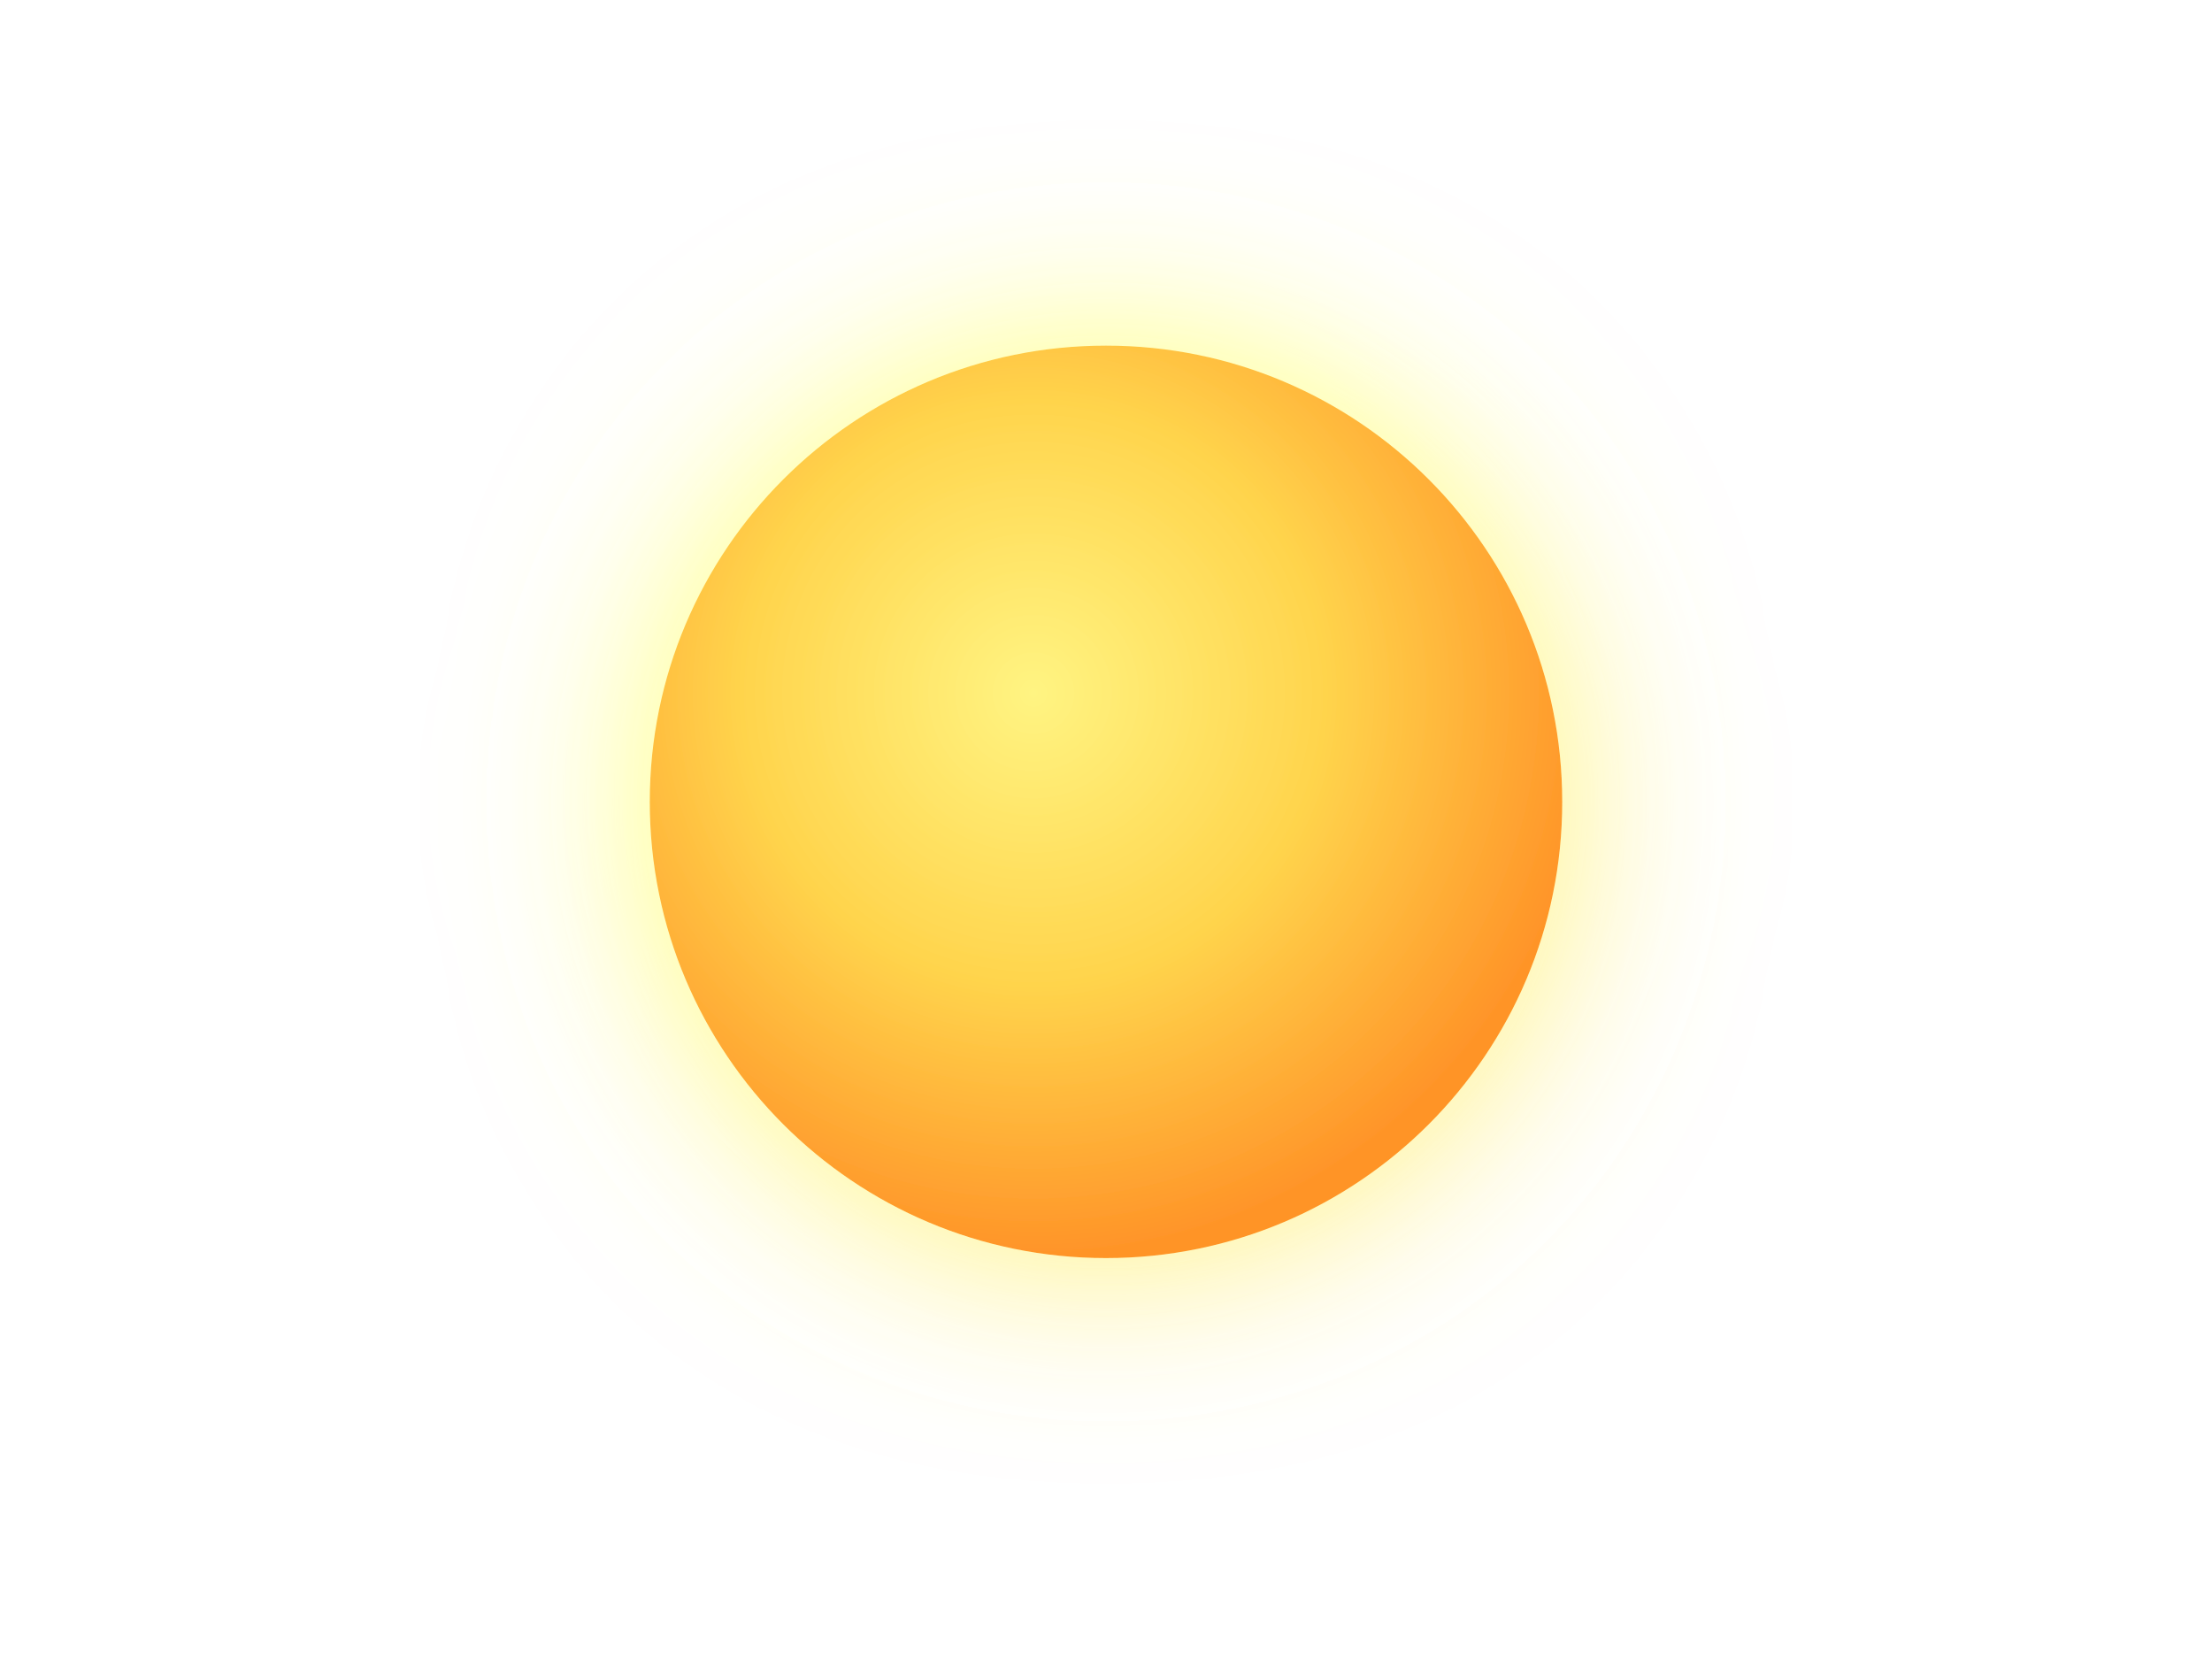
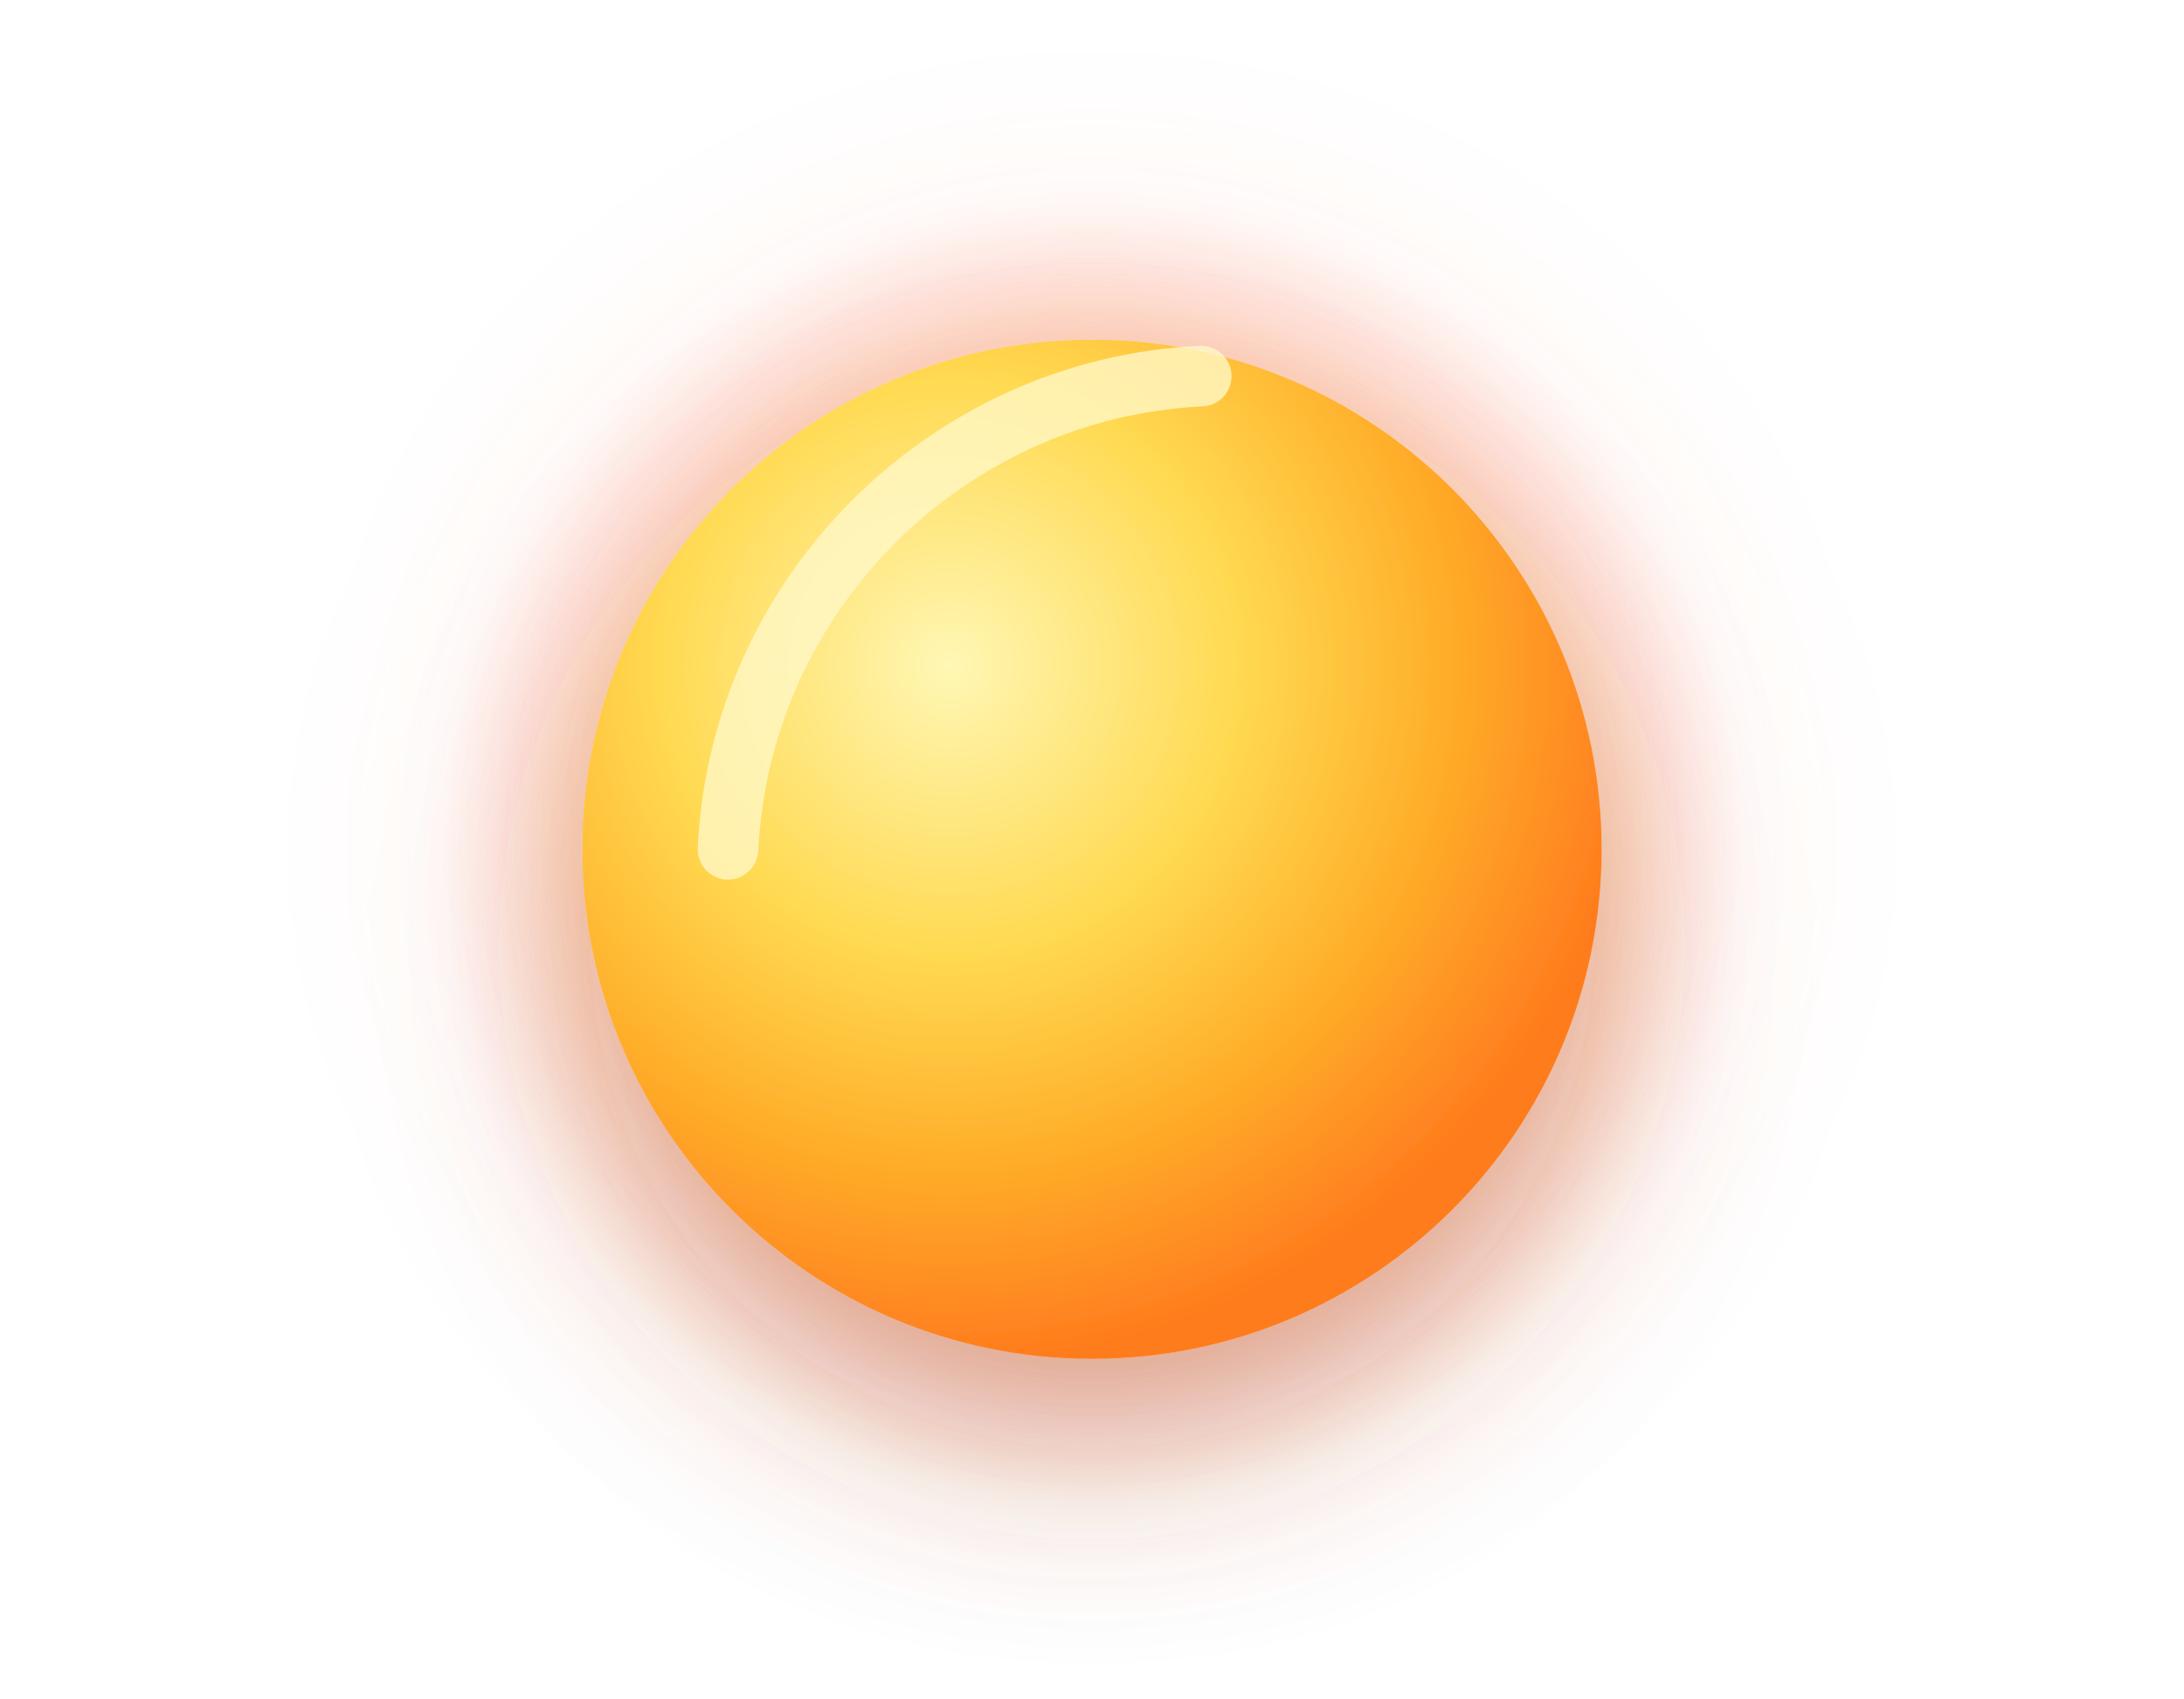
- <svg xmlns="http://www.w3.org/2000/svg" viewBox="0 0 160 120" role="img" aria-label="Sunny">
+ <svg xmlns="http://www.w3.org/2000/svg" viewBox="0 0 180 140" role="img" aria-label="Sunny">
  <defs>
-     <radialGradient id="sun" cx="42%" cy="38%" r="62%">
-       <stop offset="0" stop-color="#fff482" />
-       <stop offset="0.52" stop-color="#ffd44c" />
-       <stop offset="1" stop-color="#ff9428" />
+     <radialGradient id="sun-core" cx="36%" cy="32%" r="68%">
+       <stop offset="0" stop-color="#fff7b5" />
+       <stop offset="0.42" stop-color="#ffd950" />
+       <stop offset="0.72" stop-color="#ffad29" />
+       <stop offset="1" stop-color="#ff7c1e" />
    </radialGradient>
-     <filter id="glow" x="-70%" y="-70%" width="240%" height="240%">
-       <feGaussianBlur stdDeviation="7" result="blur" />
-       <feColorMatrix in="blur" values="1 0 0 0 1 0 0.78 0 0 0.55 0 0 0.25 0 0.08 0 0 0 0.8 0" />
+     <radialGradient id="sun-shine" cx="50%" cy="50%" r="50%">
+       <stop offset="0.42" stop-color="#ffca33" stop-opacity="0" />
+       <stop offset="0.64" stop-color="#ff9a34" stop-opacity="0.34" />
+       <stop offset="1" stop-color="#ff5e67" stop-opacity="0" />
+     </radialGradient>
+     <linearGradient id="highlight" x1="44" y1="34" x2="91" y2="89">
+       <stop offset="0" stop-color="#fff7c8" stop-opacity="0.95" />
+       <stop offset="1" stop-color="#fff7c8" stop-opacity="0" />
+     </linearGradient>
+     <filter id="soft-glow" x="-70%" y="-70%" width="240%" height="240%">
+       <feGaussianBlur in="SourceGraphic" stdDeviation="8" result="blur" />
+       <feColorMatrix in="blur" values="1 0 0 0 1 0 0.62 0 0 0.24 0 0 0.18 0 0 0 0.72 0" />
      <feMerge>
        <feMergeNode />
        <feMergeNode in="SourceGraphic" />
      </feMerge>
    </filter>
+     <filter id="shadow" x="-30%" y="-30%" width="160%" height="160%">
+       <feDropShadow dx="0" dy="8" stdDeviation="8" flood-color="#8a3f17" flood-opacity="0.28" />
+     </filter>
  </defs>
-   <circle cx="80" cy="58" r="33" fill="url(#sun)" filter="url(#glow)" />
+   <circle cx="90" cy="70" r="54" fill="url(#sun-shine)" filter="url(#soft-glow)" />
+   <circle cx="90" cy="70" r="42" fill="url(#sun-core)" filter="url(#shadow)" />
+   <path d="M60 70c1-21 18-38 39-39" fill="none" stroke="url(#highlight)" stroke-width="5" stroke-linecap="round" opacity="0.82" />
</svg>
